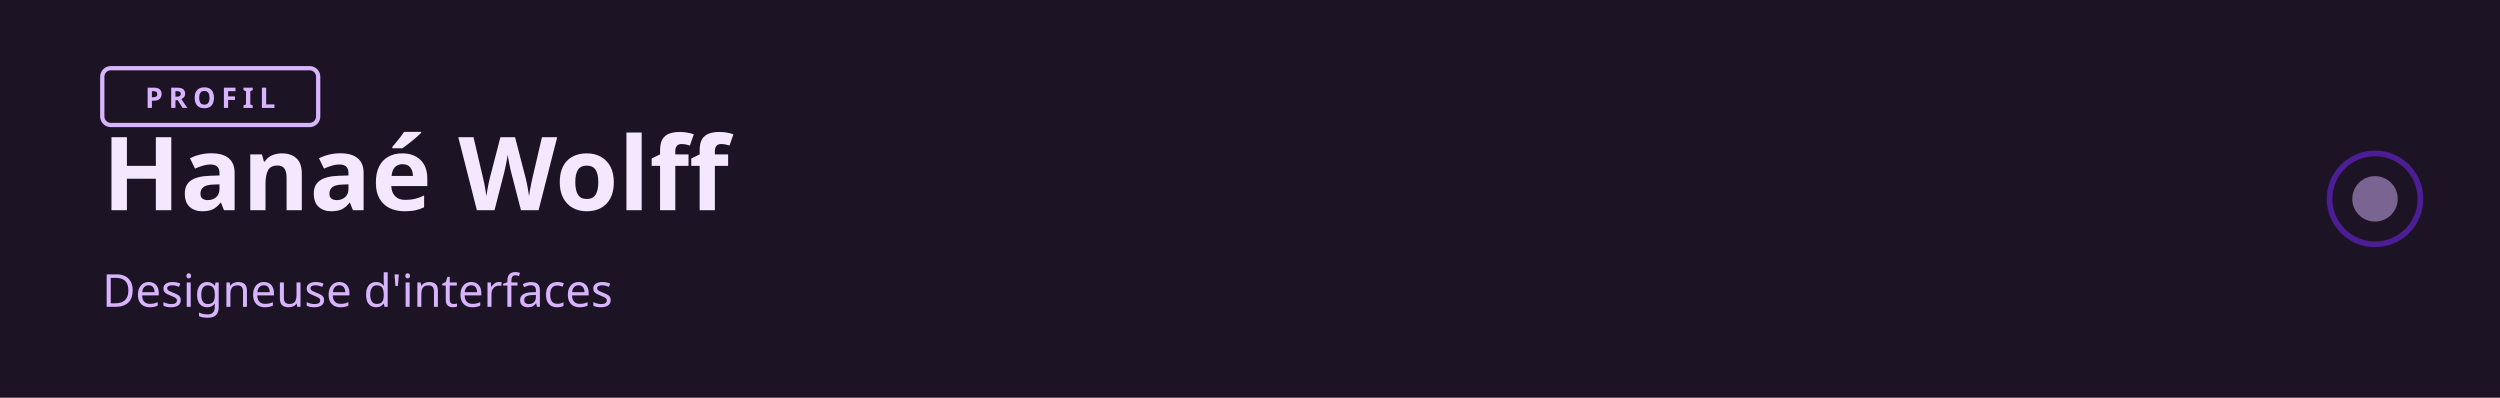
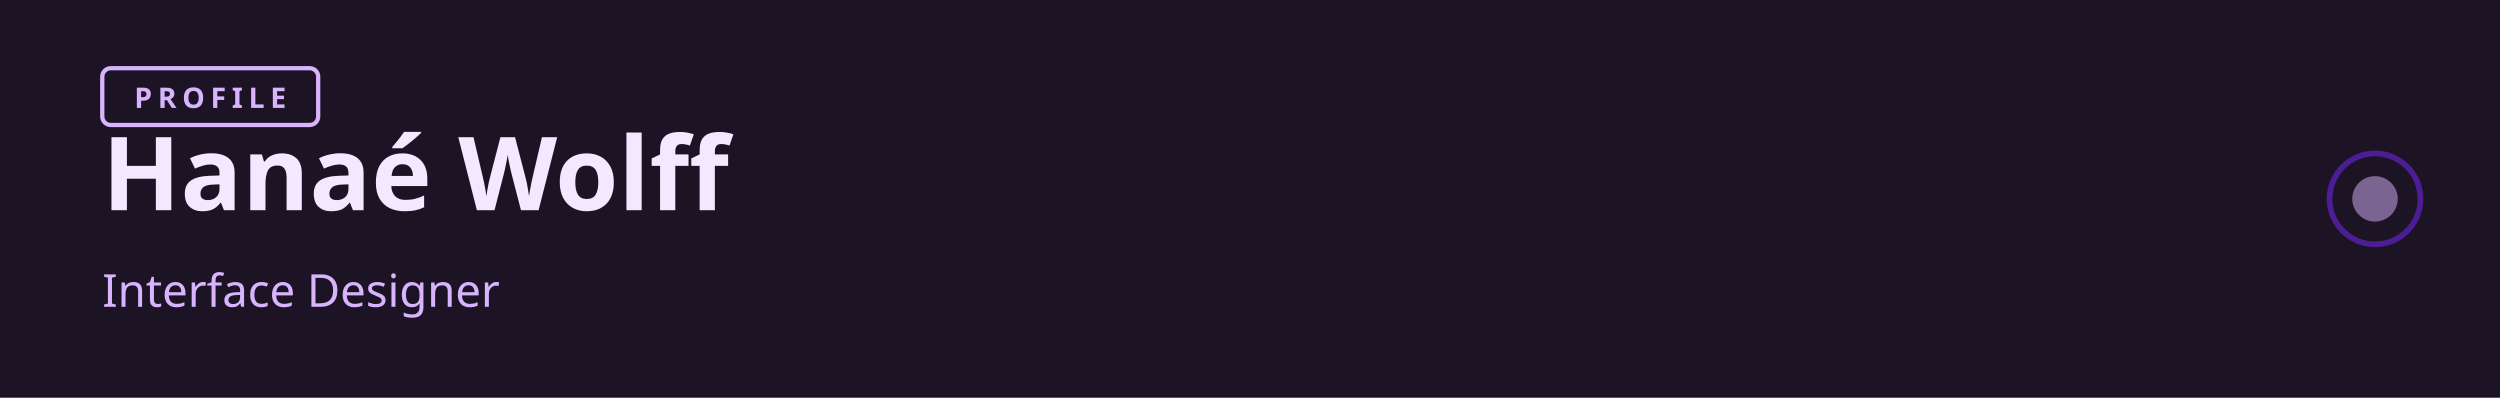
<svg xmlns="http://www.w3.org/2000/svg" width="880" height="140" viewBox="0 0 880 140" role="img">
  <rect width="880" height="140" fill="#1c1424" />
  <rect x="36" y="24" width="76" height="20" rx="3" fill="none" stroke="#d8b4fe" stroke-width="1.5" />
-   <text x="74" y="38" text-anchor="middle" fill="#d8b4fe" font-family="ui-sans-serif, system-ui, sans-serif" font-size="10" font-weight="bold" letter-spacing="2">PROFIL</text>
+   <text x="74" y="38" text-anchor="middle" fill="#d8b4fe" font-family="ui-sans-serif, system-ui, sans-serif" font-size="10" font-weight="bold" letter-spacing="2">PROFILE</text>
  <text x="36" y="74" fill="#f3e8ff" font-family="ui-sans-serif, system-ui, sans-serif" font-size="36" font-weight="bold">Hanaé Wolff</text>
-   <text x="36" y="108" fill="#d8b4fe" font-family="ui-sans-serif, system-ui, sans-serif" font-size="16">Designeuse d'interfaces</text>
+   <text x="36" y="108" fill="#d8b4fe" font-family="ui-sans-serif, system-ui, sans-serif" font-size="16">Interface Designer</text>
  <circle cx="836" cy="70" r="16" fill="none" stroke="#4c1d95" stroke-width="2" />
  <circle cx="836" cy="70" r="8" fill="#d8b4fe" opacity="0.5" />
</svg>
